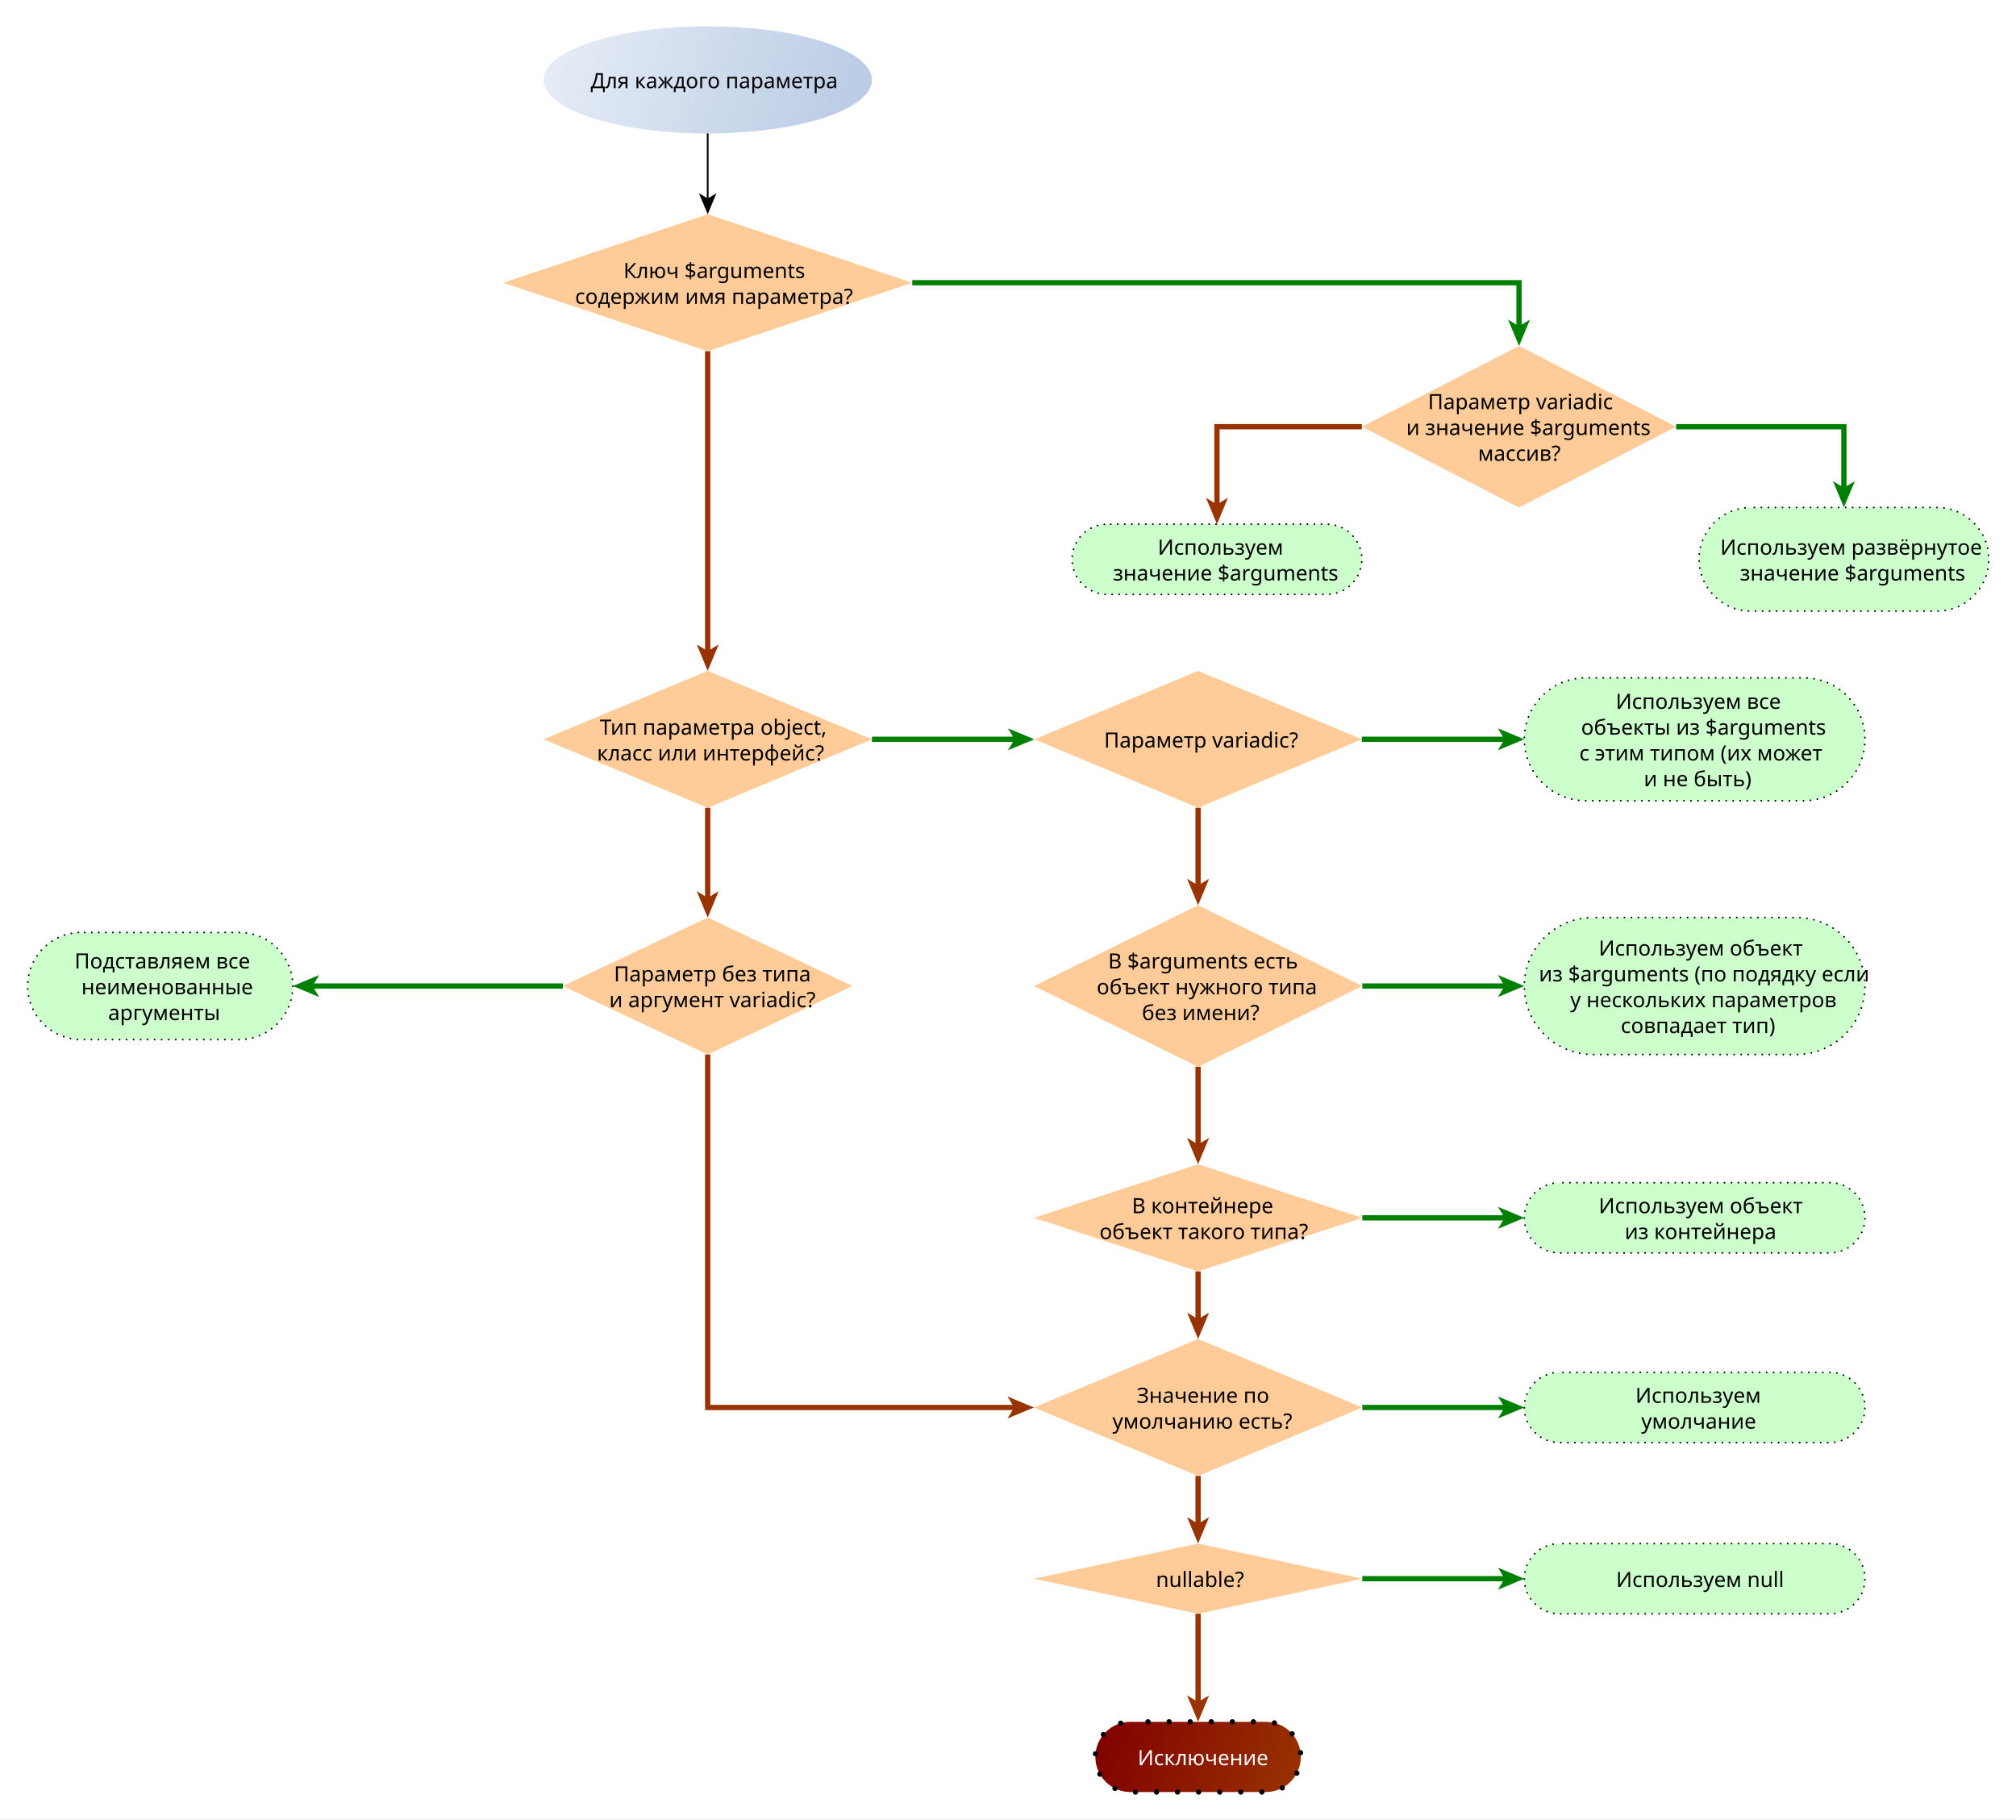
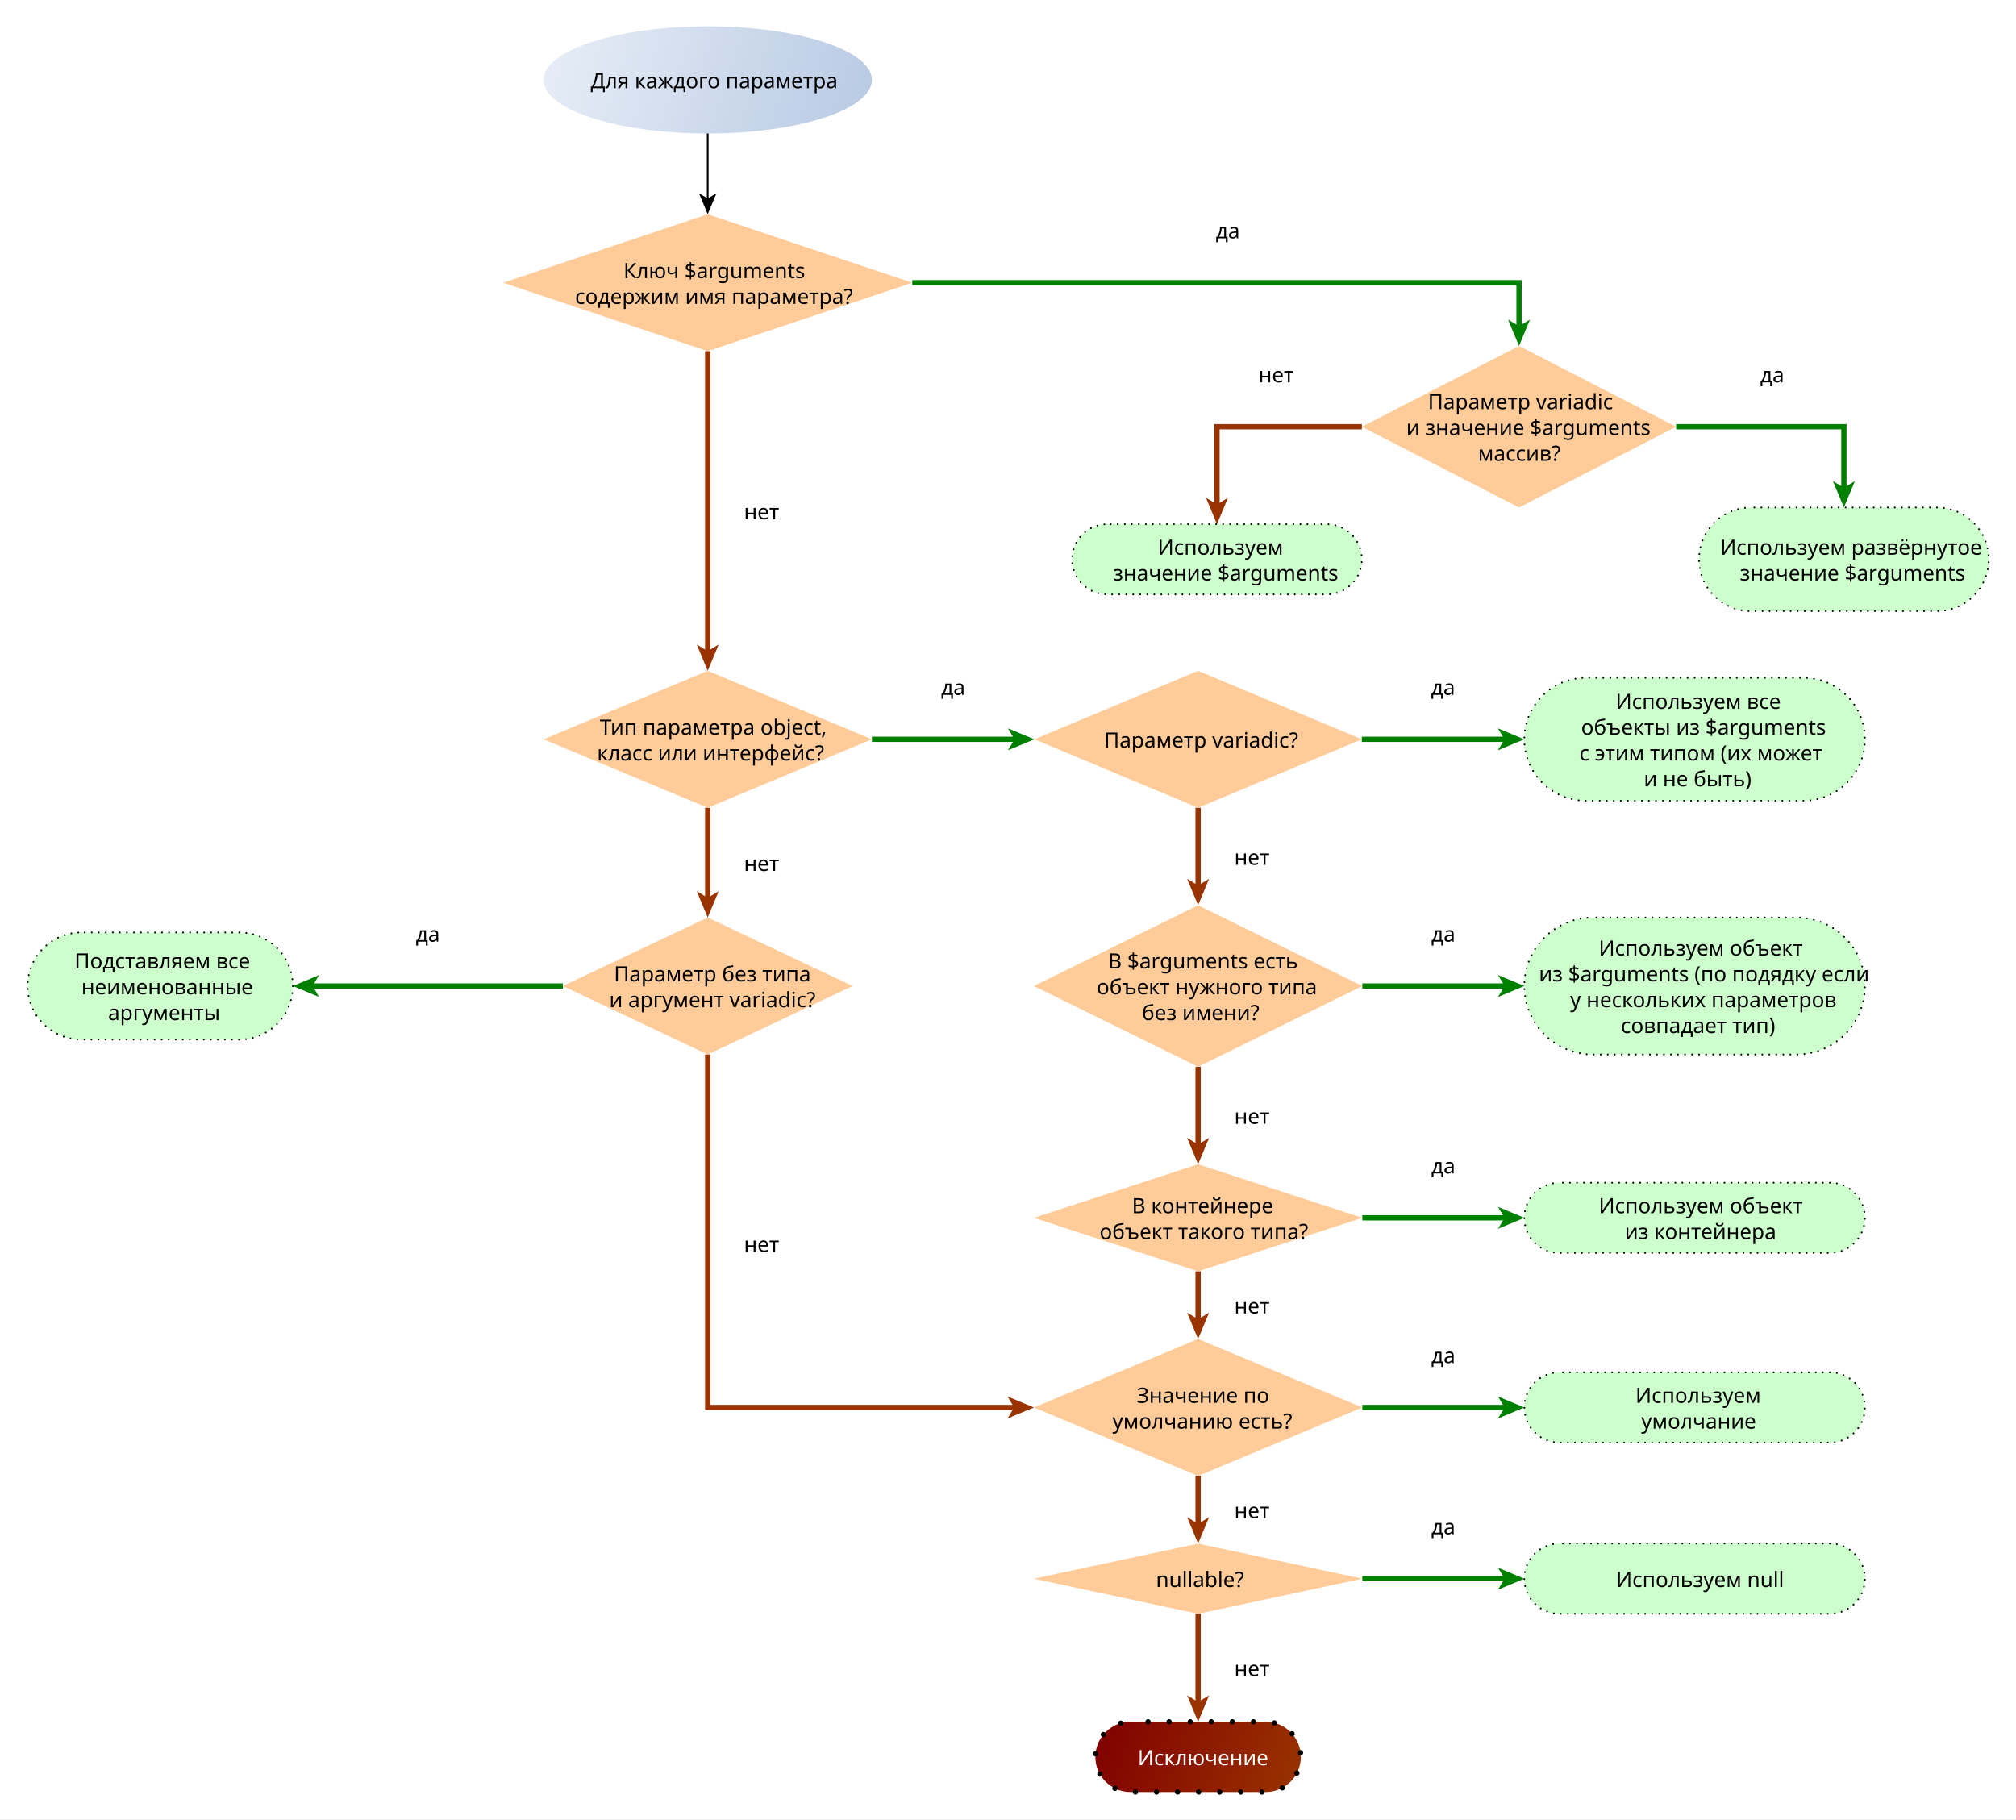
<svg xmlns="http://www.w3.org/2000/svg" fill-opacity="1" color-rendering="auto" color-interpolation="auto" text-rendering="auto" stroke="black" stroke-linecap="square" width="1148" stroke-miterlimit="10" shape-rendering="auto" stroke-opacity="1" fill="black" stroke-dasharray="none" font-weight="normal" stroke-width="1" height="1036" font-family="'Dialog'" font-style="normal" stroke-linejoin="miter" font-size="12px" stroke-dashoffset="0" image-rendering="auto">
  <defs id="genericDefs" />
  <g>
    <defs id="defs1">
      <linearGradient x1="601.5" gradientUnits="userSpaceOnUse" x2="788.5" y1="-4" y2="57" id="linearGradient1" spreadMethod="reflect">
        <stop stop-opacity="1" stop-color="rgb(232,238,247)" offset="0%" />
        <stop stop-opacity="1" stop-color="rgb(183,201,227)" offset="100%" />
      </linearGradient>
      <linearGradient x1="578.5" gradientUnits="userSpaceOnUse" x2="811.5" y1="103" y2="181" id="linearGradient2" spreadMethod="reflect">
        <stop stop-opacity="1" stop-color="rgb(255,204,153)" offset="0%" />
        <stop stop-opacity="1" stop-color="rgb(255,204,153)" offset="100%" />
      </linearGradient>
      <linearGradient x1="601.5" gradientUnits="userSpaceOnUse" x2="788.5" y1="363" y2="441" id="linearGradient3" spreadMethod="reflect">
        <stop stop-opacity="1" stop-color="rgb(255,204,153)" offset="0%" />
        <stop stop-opacity="1" stop-color="rgb(255,204,153)" offset="100%" />
      </linearGradient>
      <linearGradient x1="1067.5" gradientUnits="userSpaceOnUse" x2="1246.5" y1="178" y2="270" id="linearGradient4" spreadMethod="reflect">
        <stop stop-opacity="1" stop-color="rgb(255,204,153)" offset="0%" />
        <stop stop-opacity="1" stop-color="rgb(255,204,153)" offset="100%" />
      </linearGradient>
      <linearGradient x1="1259.5" gradientUnits="userSpaceOnUse" x2="1424.5" y1="270" y2="329" id="linearGradient5" spreadMethod="reflect">
        <stop stop-opacity="1" stop-color="rgb(204,255,204)" offset="0%" />
        <stop stop-opacity="1" stop-color="rgb(204,255,204)" offset="100%" />
      </linearGradient>
      <linearGradient x1="902.5" gradientUnits="userSpaceOnUse" x2="1067.5" y1="279.5" y2="319.5" id="linearGradient6" spreadMethod="reflect">
        <stop stop-opacity="1" stop-color="rgb(204,255,204)" offset="0%" />
        <stop stop-opacity="1" stop-color="rgb(204,255,204)" offset="100%" />
      </linearGradient>
      <linearGradient x1="880.75" gradientUnits="userSpaceOnUse" x2="1067.75" y1="496.5" y2="588.5" id="linearGradient7" spreadMethod="reflect">
        <stop stop-opacity="1" stop-color="rgb(255,204,153)" offset="0%" />
        <stop stop-opacity="1" stop-color="rgb(255,204,153)" offset="100%" />
      </linearGradient>
      <linearGradient x1="1160" gradientUnits="userSpaceOnUse" x2="1354" y1="503.5" y2="581.5" id="linearGradient8" spreadMethod="reflect">
        <stop stop-opacity="1" stop-color="rgb(204,255,204)" offset="0%" />
        <stop stop-opacity="1" stop-color="rgb(204,255,204)" offset="100%" />
      </linearGradient>
      <linearGradient x1="881" gradientUnits="userSpaceOnUse" x2="1067.5" y1="363" y2="441" id="linearGradient9" spreadMethod="reflect">
        <stop stop-opacity="1" stop-color="rgb(255,204,153)" offset="0%" />
        <stop stop-opacity="1" stop-color="rgb(255,204,153)" offset="100%" />
      </linearGradient>
      <linearGradient x1="1160" gradientUnits="userSpaceOnUse" x2="1354" y1="367" y2="437" id="linearGradient10" spreadMethod="reflect">
        <stop stop-opacity="1" stop-color="rgb(204,255,204)" offset="0%" />
        <stop stop-opacity="1" stop-color="rgb(204,255,204)" offset="100%" />
      </linearGradient>
      <linearGradient x1="880.75" gradientUnits="userSpaceOnUse" x2="1067.75" y1="644" y2="705" id="linearGradient11" spreadMethod="reflect">
        <stop stop-opacity="1" stop-color="rgb(255,204,153)" offset="0%" />
        <stop stop-opacity="1" stop-color="rgb(255,204,153)" offset="100%" />
      </linearGradient>
      <linearGradient x1="880.75" gradientUnits="userSpaceOnUse" x2="1067.75" y1="743.5" y2="821.5" id="linearGradient12" spreadMethod="reflect">
        <stop stop-opacity="1" stop-color="rgb(255,204,153)" offset="0%" />
        <stop stop-opacity="1" stop-color="rgb(255,204,153)" offset="100%" />
      </linearGradient>
      <linearGradient x1="880.75" gradientUnits="userSpaceOnUse" x2="1067.75" y1="860" y2="900" id="linearGradient13" spreadMethod="reflect">
        <stop stop-opacity="1" stop-color="rgb(255,204,153)" offset="0%" />
        <stop stop-opacity="1" stop-color="rgb(255,204,153)" offset="100%" />
      </linearGradient>
      <linearGradient x1="1160" gradientUnits="userSpaceOnUse" x2="1354" y1="654.5" y2="694.5" id="linearGradient14" spreadMethod="reflect">
        <stop stop-opacity="1" stop-color="rgb(204,255,204)" offset="0%" />
        <stop stop-opacity="1" stop-color="rgb(204,255,204)" offset="100%" />
      </linearGradient>
      <linearGradient x1="1160" gradientUnits="userSpaceOnUse" x2="1354" y1="762.5" y2="802.5" id="linearGradient15" spreadMethod="reflect">
        <stop stop-opacity="1" stop-color="rgb(204,255,204)" offset="0%" />
        <stop stop-opacity="1" stop-color="rgb(204,255,204)" offset="100%" />
      </linearGradient>
      <linearGradient x1="915.75" gradientUnits="userSpaceOnUse" x2="1032.75" y1="961.5" y2="1001.5" id="linearGradient16" spreadMethod="reflect">
        <stop stop-opacity="1" stop-color="maroon" offset="0%" />
        <stop stop-opacity="1" stop-color="rgb(153,51,0)" offset="100%" />
      </linearGradient>
      <linearGradient x1="1160" gradientUnits="userSpaceOnUse" x2="1354" y1="860" y2="900" id="linearGradient17" spreadMethod="reflect">
        <stop stop-opacity="1" stop-color="rgb(204,255,204)" offset="0%" />
        <stop stop-opacity="1" stop-color="rgb(204,255,204)" offset="100%" />
      </linearGradient>
      <linearGradient x1="612.5" gradientUnits="userSpaceOnUse" x2="777.5" y1="503.5" y2="581.5" id="linearGradient18" spreadMethod="reflect">
        <stop stop-opacity="1" stop-color="rgb(255,204,153)" offset="0%" />
        <stop stop-opacity="1" stop-color="rgb(255,204,153)" offset="100%" />
      </linearGradient>
      <linearGradient x1="307.75" gradientUnits="userSpaceOnUse" x2="458.75" y1="512" y2="573" id="linearGradient19" spreadMethod="reflect">
        <stop stop-opacity="1" stop-color="rgb(204,255,204)" offset="0%" />
        <stop stop-opacity="1" stop-color="rgb(204,255,204)" offset="100%" />
      </linearGradient>
      <clipPath clipPathUnits="userSpaceOnUse" id="clipPath1">
        <path d="M0 0 L1148 0 L1148 1036 L0 1036 L0 0 Z" />
      </clipPath>
      <clipPath clipPathUnits="userSpaceOnUse" id="clipPath2">
        <path d="M292 -19 L1440 -19 L1440 1017 L292 1017 L292 -19 Z" />
      </clipPath>
    </defs>
    <g fill="white" text-rendering="geometricPrecision" shape-rendering="geometricPrecision" transform="translate(-292,19)" stroke="white">
      <rect x="292" width="1148" height="1036" y="-19" clip-path="url(#clipPath2)" stroke="none" />
    </g>
    <g fill="url(#linearGradient1)" text-rendering="geometricPrecision" shape-rendering="geometricPrecision" transform="matrix(1,0,0,1,-292,19)" stroke="url(#linearGradient1)">
      <ellipse rx="93.5" ry="30.5" clip-path="url(#clipPath2)" cx="695" cy="26.5" stroke="none" />
    </g>
    <g text-rendering="geometricPrecision" stroke-miterlimit="1.45" shape-rendering="geometricPrecision" font-family="sans-serif" transform="matrix(1,0,0,1,-292,19)" stroke-linecap="butt">
      <text x="628.37" xml:space="preserve" y="31.214" clip-path="url(#clipPath2)" stroke="none">Для каждого параметра</text>
    </g>
    <g fill="url(#linearGradient2)" text-rendering="geometricPrecision" shape-rendering="geometricPrecision" transform="matrix(1,0,0,1,-292,19)" stroke="url(#linearGradient2)">
      <path d="M695 103 L811.5 142 L695 181 L578.5 142 Z" stroke="none" clip-path="url(#clipPath2)" />
    </g>
    <g text-rendering="geometricPrecision" stroke-miterlimit="1.45" shape-rendering="geometricPrecision" font-family="sans-serif" transform="matrix(1,0,0,1,-292,19)" stroke-linecap="butt">
      <text x="647.026" xml:space="preserve" y="139.363" clip-path="url(#clipPath2)" stroke="none">Ключ $arguments</text>
      <text x="619.458" xml:space="preserve" y="154.065" clip-path="url(#clipPath2)" stroke="none">содержим имя параметра?</text>
    </g>
    <g fill="url(#linearGradient3)" text-rendering="geometricPrecision" shape-rendering="geometricPrecision" transform="matrix(1,0,0,1,-292,19)" stroke="url(#linearGradient3)">
      <path d="M695 363 L788.5 402 L695 441 L601.5 402 Z" stroke="none" clip-path="url(#clipPath2)" />
    </g>
    <g text-rendering="geometricPrecision" stroke-miterlimit="1.45" shape-rendering="geometricPrecision" font-family="sans-serif" transform="matrix(1,0,0,1,-292,19)" stroke-linecap="butt">
      <text x="633.579" xml:space="preserve" y="399.363" clip-path="url(#clipPath2)" stroke="none">Тип параметра object,</text>
      <text x="631.95" xml:space="preserve" y="414.065" clip-path="url(#clipPath2)" stroke="none">класс или интерфейс?</text>
    </g>
    <g fill="url(#linearGradient4)" text-rendering="geometricPrecision" shape-rendering="geometricPrecision" transform="matrix(1,0,0,1,-292,19)" stroke="url(#linearGradient4)">
      <path d="M1157 178 L1246.5 224 L1157 270 L1067.5 224 Z" stroke="none" clip-path="url(#clipPath2)" />
    </g>
    <g text-rendering="geometricPrecision" stroke-miterlimit="1.45" shape-rendering="geometricPrecision" font-family="sans-serif" transform="matrix(1,0,0,1,-292,19)" stroke-linecap="butt">
      <text x="1105.121" xml:space="preserve" y="214.013" clip-path="url(#clipPath2)" stroke="none">Параметр variadic </text>
      <text x="1092.764" xml:space="preserve" y="228.714" clip-path="url(#clipPath2)" stroke="none">и значение $arguments</text>
      <text x="1133.662" xml:space="preserve" y="243.415" clip-path="url(#clipPath2)" stroke="none">массив?</text>
    </g>
    <g fill="url(#linearGradient5)" text-rendering="geometricPrecision" shape-rendering="geometricPrecision" transform="matrix(1,0,0,1,-292,19)" stroke="url(#linearGradient5)">
      <rect x="1259.5" y="270" clip-path="url(#clipPath2)" width="165" rx="29.5" ry="29.5" height="59" stroke="none" />
    </g>
    <g stroke-linecap="round" transform="matrix(1,0,0,1,-292,19)" stroke-dashoffset="2" text-rendering="geometricPrecision" shape-rendering="geometricPrecision" stroke-dasharray="0,4" stroke-miterlimit="1.45">
      <rect x="1259.5" y="270" clip-path="url(#clipPath2)" fill="none" width="165" rx="29.5" ry="29.5" height="59" />
    </g>
    <g text-rendering="geometricPrecision" stroke-miterlimit="1.45" shape-rendering="geometricPrecision" font-family="sans-serif" transform="matrix(1,0,0,1,-292,19)" stroke-linecap="butt">
      <text x="1271.573" xml:space="preserve" y="296.863" clip-path="url(#clipPath2)" stroke="none">Используем развёрнутое</text>
      <text x="1282.782" xml:space="preserve" y="311.565" clip-path="url(#clipPath2)" stroke="none">значение $arguments</text>
    </g>
    <g fill="url(#linearGradient6)" text-rendering="geometricPrecision" shape-rendering="geometricPrecision" transform="matrix(1,0,0,1,-292,19)" stroke="url(#linearGradient6)">
      <rect x="902.5" y="279.5" clip-path="url(#clipPath2)" width="165" rx="20" ry="20" height="40" stroke="none" />
    </g>
    <g stroke-linecap="round" transform="matrix(1,0,0,1,-292,19)" stroke-dashoffset="2" text-rendering="geometricPrecision" shape-rendering="geometricPrecision" stroke-dasharray="0,4" stroke-miterlimit="1.45">
      <rect x="902.5" y="279.5" clip-path="url(#clipPath2)" fill="none" width="165" rx="20" ry="20" height="40" />
    </g>
    <g text-rendering="geometricPrecision" stroke-miterlimit="1.45" shape-rendering="geometricPrecision" font-family="sans-serif" transform="matrix(1,0,0,1,-292,19)" stroke-linecap="butt">
      <text x="951.262" xml:space="preserve" y="296.863" clip-path="url(#clipPath2)" stroke="none">Используем</text>
      <text x="925.782" xml:space="preserve" y="311.565" clip-path="url(#clipPath2)" stroke="none">значение $arguments</text>
    </g>
    <g fill="url(#linearGradient7)" text-rendering="geometricPrecision" shape-rendering="geometricPrecision" transform="matrix(1,0,0,1,-292,19)" stroke="url(#linearGradient7)">
      <path d="M974.25 496.5 L1067.75 542.5 L974.25 588.5 L880.75 542.5 Z" stroke="none" clip-path="url(#clipPath2)" />
    </g>
    <g text-rendering="geometricPrecision" stroke-miterlimit="1.45" shape-rendering="geometricPrecision" font-family="sans-serif" transform="matrix(1,0,0,1,-292,19)" stroke-linecap="butt">
      <text x="923.019" xml:space="preserve" y="532.513" clip-path="url(#clipPath2)" stroke="none">В $arguments есть</text>
      <text x="916.494" xml:space="preserve" y="547.214" clip-path="url(#clipPath2)" stroke="none">объект нужного типа</text>
      <text x="942.243" xml:space="preserve" y="561.915" clip-path="url(#clipPath2)" stroke="none">без имени?</text>
    </g>
    <g fill="url(#linearGradient8)" text-rendering="geometricPrecision" shape-rendering="geometricPrecision" transform="matrix(1,0,0,1,-292,19)" stroke="url(#linearGradient8)">
      <rect x="1160" y="503.5" clip-path="url(#clipPath2)" width="194" rx="39" ry="39" height="78" stroke="none" />
    </g>
    <g stroke-linecap="round" transform="matrix(1,0,0,1,-292,19)" stroke-dashoffset="2" text-rendering="geometricPrecision" shape-rendering="geometricPrecision" stroke-dasharray="0,4" stroke-miterlimit="1.45">
      <rect x="1160" y="503.5" clip-path="url(#clipPath2)" fill="none" width="194" rx="39" ry="39" height="78" />
    </g>
    <g text-rendering="geometricPrecision" stroke-miterlimit="1.45" shape-rendering="geometricPrecision" font-family="sans-serif" transform="matrix(1,0,0,1,-292,19)" stroke-linecap="butt">
      <text x="1202.361" xml:space="preserve" y="525.162" clip-path="url(#clipPath2)" stroke="none">Используем объект</text>
      <text x="1168.31" xml:space="preserve" y="539.863" clip-path="url(#clipPath2)" stroke="none">из $arguments (по подядку если</text>
      <text x="1186.119" xml:space="preserve" y="554.564" clip-path="url(#clipPath2)" stroke="none">у нескольких параметров</text>
      <text x="1214.953" xml:space="preserve" y="569.266" clip-path="url(#clipPath2)" stroke="none">совпадает тип)</text>
    </g>
    <g fill="url(#linearGradient9)" text-rendering="geometricPrecision" shape-rendering="geometricPrecision" transform="matrix(1,0,0,1,-292,19)" stroke="url(#linearGradient9)">
      <path d="M974.25 363 L1067.5 402 L974.25 441 L881 402 Z" stroke="none" clip-path="url(#clipPath2)" />
    </g>
    <g text-rendering="geometricPrecision" stroke-miterlimit="1.45" shape-rendering="geometricPrecision" font-family="sans-serif" transform="matrix(1,0,0,1,-292,19)" stroke-linecap="butt">
      <text x="920.701" xml:space="preserve" y="406.714" clip-path="url(#clipPath2)" stroke="none">Параметр variadic?</text>
    </g>
    <g fill="url(#linearGradient10)" text-rendering="geometricPrecision" shape-rendering="geometricPrecision" transform="matrix(1,0,0,1,-292,19)" stroke="url(#linearGradient10)">
      <rect x="1160" y="367" clip-path="url(#clipPath2)" width="194" rx="35" ry="35" height="70" stroke="none" />
    </g>
    <g stroke-linecap="round" transform="matrix(1,0,0,1,-292,19)" stroke-dashoffset="2" text-rendering="geometricPrecision" shape-rendering="geometricPrecision" stroke-dasharray="0,4" stroke-miterlimit="1.45">
      <rect x="1160" y="367" clip-path="url(#clipPath2)" fill="none" width="194" rx="35" ry="35" height="70" />
    </g>
    <g text-rendering="geometricPrecision" stroke-miterlimit="1.45" shape-rendering="geometricPrecision" font-family="sans-serif" transform="matrix(1,0,0,1,-292,19)" stroke-linecap="butt">
      <text x="1212.07" xml:space="preserve" y="384.662" clip-path="url(#clipPath2)" stroke="none">Используем все</text>
      <text x="1192.333" xml:space="preserve" y="399.363" clip-path="url(#clipPath2)" stroke="none">объекты из $arguments</text>
      <text x="1191.325" xml:space="preserve" y="414.065" clip-path="url(#clipPath2)" stroke="none">с этим типом (их может</text>
      <text x="1228.043" xml:space="preserve" y="428.766" clip-path="url(#clipPath2)" stroke="none">и не быть)</text>
    </g>
    <g fill="url(#linearGradient11)" text-rendering="geometricPrecision" shape-rendering="geometricPrecision" transform="matrix(1,0,0,1,-292,19)" stroke="url(#linearGradient11)">
      <path d="M974.25 644 L1067.75 674.5 L974.25 705 L880.75 674.5 Z" stroke="none" clip-path="url(#clipPath2)" />
    </g>
    <g text-rendering="geometricPrecision" stroke-miterlimit="1.45" shape-rendering="geometricPrecision" font-family="sans-serif" transform="matrix(1,0,0,1,-292,19)" stroke-linecap="butt">
      <text x="936.545" xml:space="preserve" y="671.863" clip-path="url(#clipPath2)" stroke="none">В контейнере</text>
      <text x="918.088" xml:space="preserve" y="686.564" clip-path="url(#clipPath2)" stroke="none">объект такого типа?</text>
    </g>
    <g fill="url(#linearGradient12)" text-rendering="geometricPrecision" shape-rendering="geometricPrecision" transform="matrix(1,0,0,1,-292,19)" stroke="url(#linearGradient12)">
      <path d="M974.25 743.5 L1067.75 782.5 L974.25 821.5 L880.75 782.5 Z" stroke="none" clip-path="url(#clipPath2)" />
    </g>
    <g text-rendering="geometricPrecision" stroke-miterlimit="1.45" shape-rendering="geometricPrecision" font-family="sans-serif" transform="matrix(1,0,0,1,-292,19)" stroke-linecap="butt">
      <text x="939.258" xml:space="preserve" y="779.863" clip-path="url(#clipPath2)" stroke="none">Значение по</text>
      <text x="925.444" xml:space="preserve" y="794.564" clip-path="url(#clipPath2)" stroke="none">умолчанию есть?</text>
    </g>
    <g fill="url(#linearGradient13)" text-rendering="geometricPrecision" shape-rendering="geometricPrecision" transform="matrix(1,0,0,1,-292,19)" stroke="url(#linearGradient13)">
      <path d="M974.25 860 L1067.75 880 L974.25 900 L880.75 880 Z" stroke="none" clip-path="url(#clipPath2)" />
    </g>
    <g text-rendering="geometricPrecision" stroke-miterlimit="1.45" shape-rendering="geometricPrecision" font-family="sans-serif" transform="matrix(1,0,0,1,-292,19)" stroke-linecap="butt">
      <text x="950.23" xml:space="preserve" y="884.714" clip-path="url(#clipPath2)" stroke="none">nullable?</text>
    </g>
    <g fill="url(#linearGradient14)" text-rendering="geometricPrecision" shape-rendering="geometricPrecision" transform="matrix(1,0,0,1,-292,19)" stroke="url(#linearGradient14)">
      <rect x="1160" y="654.5" clip-path="url(#clipPath2)" width="194" rx="20" ry="20" height="40" stroke="none" />
    </g>
    <g stroke-linecap="round" transform="matrix(1,0,0,1,-292,19)" stroke-dashoffset="2" text-rendering="geometricPrecision" shape-rendering="geometricPrecision" stroke-dasharray="0,4" stroke-miterlimit="1.45">
      <rect x="1160" y="654.5" clip-path="url(#clipPath2)" fill="none" width="194" rx="20" ry="20" height="40" />
    </g>
    <g text-rendering="geometricPrecision" stroke-miterlimit="1.45" shape-rendering="geometricPrecision" font-family="sans-serif" transform="matrix(1,0,0,1,-292,19)" stroke-linecap="butt">
      <text x="1202.361" xml:space="preserve" y="671.863" clip-path="url(#clipPath2)" stroke="none">Используем объект</text>
      <text x="1217.194" xml:space="preserve" y="686.564" clip-path="url(#clipPath2)" stroke="none">из контейнера</text>
    </g>
    <g fill="url(#linearGradient15)" text-rendering="geometricPrecision" shape-rendering="geometricPrecision" transform="matrix(1,0,0,1,-292,19)" stroke="url(#linearGradient15)">
      <rect x="1160" y="762.5" clip-path="url(#clipPath2)" width="194" rx="20" ry="20" height="40" stroke="none" />
    </g>
    <g stroke-linecap="round" transform="matrix(1,0,0,1,-292,19)" stroke-dashoffset="2" text-rendering="geometricPrecision" shape-rendering="geometricPrecision" stroke-dasharray="0,4" stroke-miterlimit="1.45">
      <rect x="1160" y="762.5" clip-path="url(#clipPath2)" fill="none" width="194" rx="20" ry="20" height="40" />
    </g>
    <g text-rendering="geometricPrecision" stroke-miterlimit="1.45" shape-rendering="geometricPrecision" font-family="sans-serif" transform="matrix(1,0,0,1,-292,19)" stroke-linecap="butt">
      <text x="1223.262" xml:space="preserve" y="779.863" clip-path="url(#clipPath2)" stroke="none">Используем</text>
      <text x="1226.572" xml:space="preserve" y="794.564" clip-path="url(#clipPath2)" stroke="none">умолчание</text>
    </g>
    <g fill="url(#linearGradient16)" text-rendering="geometricPrecision" shape-rendering="geometricPrecision" transform="matrix(1,0,0,1,-292,19)" stroke="url(#linearGradient16)">
      <rect x="915.75" y="961.5" clip-path="url(#clipPath2)" width="117" rx="20" ry="20" height="40" stroke="none" />
    </g>
    <g stroke-linecap="round" transform="matrix(1,0,0,1,-292,19)" stroke-dashoffset="2" text-rendering="geometricPrecision" shape-rendering="geometricPrecision" stroke-dasharray="0,12" stroke-width="3" stroke-miterlimit="1.45">
      <rect x="915.75" y="961.5" clip-path="url(#clipPath2)" fill="none" width="117" rx="20" ry="20" height="40" />
    </g>
    <g stroke-linecap="butt" transform="matrix(1,0,0,1,-292,19)" fill="white" text-rendering="geometricPrecision" font-family="sans-serif" shape-rendering="geometricPrecision" stroke="white" stroke-miterlimit="1.45">
      <text x="939.847" xml:space="preserve" y="986.214" clip-path="url(#clipPath2)" stroke="none">Исключение</text>
    </g>
    <g fill="url(#linearGradient17)" text-rendering="geometricPrecision" shape-rendering="geometricPrecision" transform="matrix(1,0,0,1,-292,19)" stroke="url(#linearGradient17)">
      <rect x="1160" y="860" clip-path="url(#clipPath2)" width="194" rx="20" ry="20" height="40" stroke="none" />
    </g>
    <g stroke-linecap="round" transform="matrix(1,0,0,1,-292,19)" stroke-dashoffset="2" text-rendering="geometricPrecision" shape-rendering="geometricPrecision" stroke-dasharray="0,4" stroke-miterlimit="1.45">
      <rect x="1160" y="860" clip-path="url(#clipPath2)" fill="none" width="194" rx="20" ry="20" height="40" />
    </g>
    <g text-rendering="geometricPrecision" stroke-miterlimit="1.45" shape-rendering="geometricPrecision" font-family="sans-serif" transform="matrix(1,0,0,1,-292,19)" stroke-linecap="butt">
      <text x="1212.255" xml:space="preserve" y="884.714" clip-path="url(#clipPath2)" stroke="none">Используем null</text>
    </g>
    <g fill="url(#linearGradient18)" text-rendering="geometricPrecision" shape-rendering="geometricPrecision" transform="matrix(1,0,0,1,-292,19)" stroke="url(#linearGradient18)">
      <path d="M695 503.5 L777.5 542.5 L695 581.5 L612.5 542.5 Z" stroke="none" clip-path="url(#clipPath2)" />
    </g>
    <g text-rendering="geometricPrecision" stroke-miterlimit="1.45" shape-rendering="geometricPrecision" font-family="sans-serif" transform="matrix(1,0,0,1,-292,19)" stroke-linecap="butt">
      <text x="641.586" xml:space="preserve" y="539.863" clip-path="url(#clipPath2)" stroke="none">Параметр без типа</text>
      <text x="638.917" xml:space="preserve" y="554.564" clip-path="url(#clipPath2)" stroke="none">и аргумент variadic?</text>
    </g>
    <g fill="url(#linearGradient19)" text-rendering="geometricPrecision" shape-rendering="geometricPrecision" transform="matrix(1,0,0,1,-292,19)" stroke="url(#linearGradient19)">
      <rect x="307.75" y="512" clip-path="url(#clipPath2)" width="151" rx="30.5" ry="30.5" height="61" stroke="none" />
    </g>
    <g stroke-linecap="round" transform="matrix(1,0,0,1,-292,19)" stroke-dashoffset="2" text-rendering="geometricPrecision" shape-rendering="geometricPrecision" stroke-dasharray="0,4" stroke-miterlimit="1.45">
      <rect x="307.75" y="512" clip-path="url(#clipPath2)" fill="none" width="151" rx="30.5" ry="30.5" height="61" />
    </g>
    <g text-rendering="geometricPrecision" stroke-miterlimit="1.45" shape-rendering="geometricPrecision" font-family="sans-serif" transform="matrix(1,0,0,1,-292,19)" stroke-linecap="butt">
      <text x="334.424" xml:space="preserve" y="532.513" clip-path="url(#clipPath2)" stroke="none">Подставляем все</text>
      <text x="338.335" xml:space="preserve" y="547.214" clip-path="url(#clipPath2)" stroke="none">неименованные</text>
      <text x="353.552" xml:space="preserve" y="561.915" clip-path="url(#clipPath2)" stroke="none">аргументы</text>
    </g>
    <g text-rendering="geometricPrecision" stroke-miterlimit="1.45" shape-rendering="geometricPrecision" transform="matrix(1,0,0,1,-292,19)" stroke-linecap="butt">
      <path fill="none" d="M695 56.982 L695 95.02" clip-path="url(#clipPath2)" />
    </g>
    <g text-rendering="geometricPrecision" stroke-miterlimit="1.45" shape-rendering="geometricPrecision" transform="matrix(1,0,0,1,-292,19)" stroke-linecap="butt">
      <path d="M695 103.02 L700 91.02 L695 94.02 L690 91.02 Z" stroke="none" clip-path="url(#clipPath2)" />
      <path fill="none" d="M695 181.006 L695 353.019" stroke-width="3" clip-path="url(#clipPath2)" stroke="rgb(153,51,0)" />
      <path fill="rgb(153,51,0)" d="M695 363.019 L701.25 348.019 L695 351.769 L688.75 348.019 Z" stroke-width="3" clip-path="url(#clipPath2)" stroke="none" />
+       <text x="715.602" xml:space="preserve" y="276.714" clip-path="url(#clipPath2)" font-family="sans-serif" stroke="none">нет</text>
      <path fill="none" d="M811.487 142 L1157 142 L1157 167.995" stroke-width="3" clip-path="url(#clipPath2)" stroke="green" />
      <path fill="green" d="M1157 177.995 L1163.25 162.995 L1157 166.745 L1150.75 162.995 Z" stroke-width="3" clip-path="url(#clipPath2)" stroke="none" />
+       <text x="984.331" xml:space="preserve" y="116.714" clip-path="url(#clipPath2)" font-family="sans-serif" stroke="none">да</text>
      <path fill="none" d="M1246.474 224 L1342 224 L1342 259.971" stroke-width="3" clip-path="url(#clipPath2)" stroke="green" />
      <path fill="green" d="M1342 269.971 L1348.25 254.971 L1342 258.721 L1335.75 254.971 Z" stroke-width="3" clip-path="url(#clipPath2)" stroke="none" />
+       <text x="1294.331" xml:space="preserve" y="198.714" clip-path="url(#clipPath2)" font-family="sans-serif" stroke="none">да</text>
      <path fill="none" d="M1067.515 224 L985 224 L985 269.482" stroke-width="3" clip-path="url(#clipPath2)" stroke="rgb(153,51,0)" />
      <path fill="rgb(153,51,0)" d="M985 279.482 L991.25 264.482 L985 268.232 L978.75 264.482 Z" stroke-width="3" clip-path="url(#clipPath2)" stroke="none" />
+       <text x="1008.652" xml:space="preserve" y="198.714" clip-path="url(#clipPath2)" font-family="sans-serif" stroke="none">нет</text>
      <path fill="none" d="M1067.752 542.5 L1150.02 542.5" stroke-width="3" clip-path="url(#clipPath2)" stroke="green" />
      <path fill="green" d="M1160.02 542.5 L1145.02 536.25 L1148.77 542.5 L1145.02 548.75 Z" stroke-width="3" clip-path="url(#clipPath2)" stroke="none" />
+       <text x="1107.037" xml:space="preserve" y="517.214" clip-path="url(#clipPath2)" font-family="sans-serif" stroke="none">да</text>
      <path fill="none" d="M788.504 402 L870.969 402" stroke-width="3" clip-path="url(#clipPath2)" stroke="green" />
      <path fill="green" d="M880.969 402 L865.969 395.75 L869.719 402 L865.969 408.25 Z" stroke-width="3" clip-path="url(#clipPath2)" stroke="none" />
+       <text x="827.912" xml:space="preserve" y="376.714" clip-path="url(#clipPath2)" font-family="sans-serif" stroke="none">да</text>
      <path fill="none" d="M974.25 441.001 L974.25 486.459" stroke-width="3" clip-path="url(#clipPath2)" stroke="rgb(153,51,0)" />
      <path fill="rgb(153,51,0)" d="M974.25 496.459 L980.5 481.459 L974.25 485.209 L968 481.459 Z" stroke-width="3" clip-path="url(#clipPath2)" stroke="none" />
+       <text x="994.852" xml:space="preserve" y="473.464" clip-path="url(#clipPath2)" font-family="sans-serif" stroke="none">нет</text>
      <path fill="none" d="M1067.476 402 L1149.971 402" stroke-width="3" clip-path="url(#clipPath2)" stroke="green" />
      <path fill="green" d="M1159.971 402 L1144.971 395.75 L1148.721 402 L1144.971 408.25 Z" stroke-width="3" clip-path="url(#clipPath2)" stroke="none" />
+       <text x="1106.912" xml:space="preserve" y="376.714" clip-path="url(#clipPath2)" font-family="sans-serif" stroke="none">да</text>
      <path fill="none" d="M974.25 588.487 L974.25 633.967" stroke-width="3" clip-path="url(#clipPath2)" stroke="rgb(153,51,0)" />
      <path fill="rgb(153,51,0)" d="M974.25 643.967 L980.5 628.967 L974.25 632.717 L968 628.967 Z" stroke-width="3" clip-path="url(#clipPath2)" stroke="none" />
+       <text x="994.852" xml:space="preserve" y="620.964" clip-path="url(#clipPath2)" font-family="sans-serif" stroke="none">нет</text>
      <path fill="none" d="M974.25 705.007 L974.25 733.489" stroke-width="3" clip-path="url(#clipPath2)" stroke="rgb(153,51,0)" />
      <path fill="rgb(153,51,0)" d="M974.25 743.489 L980.5 728.489 L974.25 732.239 L968 728.489 Z" stroke-width="3" clip-path="url(#clipPath2)" stroke="none" />
+       <text x="994.852" xml:space="preserve" y="728.964" clip-path="url(#clipPath2)" font-family="sans-serif" stroke="none">нет</text>
      <path fill="none" d="M974.25 821.49 L974.25 849.973" stroke-width="3" clip-path="url(#clipPath2)" stroke="rgb(153,51,0)" />
      <path fill="rgb(153,51,0)" d="M974.25 859.973 L980.5 844.973 L974.25 848.723 L968 844.973 Z" stroke-width="3" clip-path="url(#clipPath2)" stroke="none" />
+       <text x="994.852" xml:space="preserve" y="845.464" clip-path="url(#clipPath2)" font-family="sans-serif" stroke="none">нет</text>
      <path fill="none" d="M1067.752 674.5 L1150.02 674.5" stroke-width="3" clip-path="url(#clipPath2)" stroke="green" />
      <path fill="green" d="M1160.02 674.5 L1145.02 668.25 L1148.77 674.5 L1145.02 680.75 Z" stroke-width="3" clip-path="url(#clipPath2)" stroke="none" />
+       <text x="1107.037" xml:space="preserve" y="649.214" clip-path="url(#clipPath2)" font-family="sans-serif" stroke="none">да</text>
      <path fill="none" d="M1067.752 782.5 L1150.02 782.5" stroke-width="3" clip-path="url(#clipPath2)" stroke="green" />
      <path fill="green" d="M1160.02 782.5 L1145.02 776.25 L1148.77 782.5 L1145.02 788.75 Z" stroke-width="3" clip-path="url(#clipPath2)" stroke="none" />
+       <text x="1107.037" xml:space="preserve" y="757.214" clip-path="url(#clipPath2)" font-family="sans-serif" stroke="none">да</text>
      <path fill="none" d="M974.25 899.973 L974.25 951.476" stroke-width="3" clip-path="url(#clipPath2)" stroke="rgb(153,51,0)" />
      <path fill="rgb(153,51,0)" d="M974.25 961.476 L980.5 946.476 L974.25 950.226 L968 946.476 Z" stroke-width="3" clip-path="url(#clipPath2)" stroke="none" />
+       <text x="994.852" xml:space="preserve" y="935.464" clip-path="url(#clipPath2)" font-family="sans-serif" stroke="none">нет</text>
      <path fill="none" d="M1067.752 880 L1150.02 880" stroke-width="3" clip-path="url(#clipPath2)" stroke="green" />
      <path fill="green" d="M1160.02 880 L1145.02 873.75 L1148.77 880 L1145.02 886.25 Z" stroke-width="3" clip-path="url(#clipPath2)" stroke="none" />
+       <text x="1107.037" xml:space="preserve" y="854.714" clip-path="url(#clipPath2)" font-family="sans-serif" stroke="none">да</text>
      <path fill="none" d="M695 441.001 L695 493.496" stroke-width="3" clip-path="url(#clipPath2)" stroke="rgb(153,51,0)" />
      <path fill="rgb(153,51,0)" d="M695 503.496 L701.25 488.496 L695 492.246 L688.75 488.496 Z" stroke-width="3" clip-path="url(#clipPath2)" stroke="none" />
+       <text x="715.602" xml:space="preserve" y="476.964" clip-path="url(#clipPath2)" font-family="sans-serif" stroke="none">нет</text>
      <path fill="none" d="M695 581.494 L695 782.5 L870.746 782.5" stroke-width="3" clip-path="url(#clipPath2)" stroke="rgb(153,51,0)" />
      <path fill="rgb(153,51,0)" d="M880.746 782.5 L865.746 776.25 L869.496 782.5 L865.746 788.75 Z" stroke-width="3" clip-path="url(#clipPath2)" stroke="none" />
+       <text x="715.602" xml:space="preserve" y="693.889" clip-path="url(#clipPath2)" font-family="sans-serif" stroke="none">нет</text>
      <path fill="none" d="M612.534 542.5 L468.736 542.5" stroke-width="3" clip-path="url(#clipPath2)" stroke="green" />
      <path fill="green" d="M458.736 542.5 L473.736 548.75 L469.986 542.5 L473.736 536.25 Z" stroke-width="3" clip-path="url(#clipPath2)" stroke="none" />
+       <text x="528.787" xml:space="preserve" y="517.214" clip-path="url(#clipPath2)" font-family="sans-serif" stroke="none">да</text>
    </g>
  </g>
</svg>
